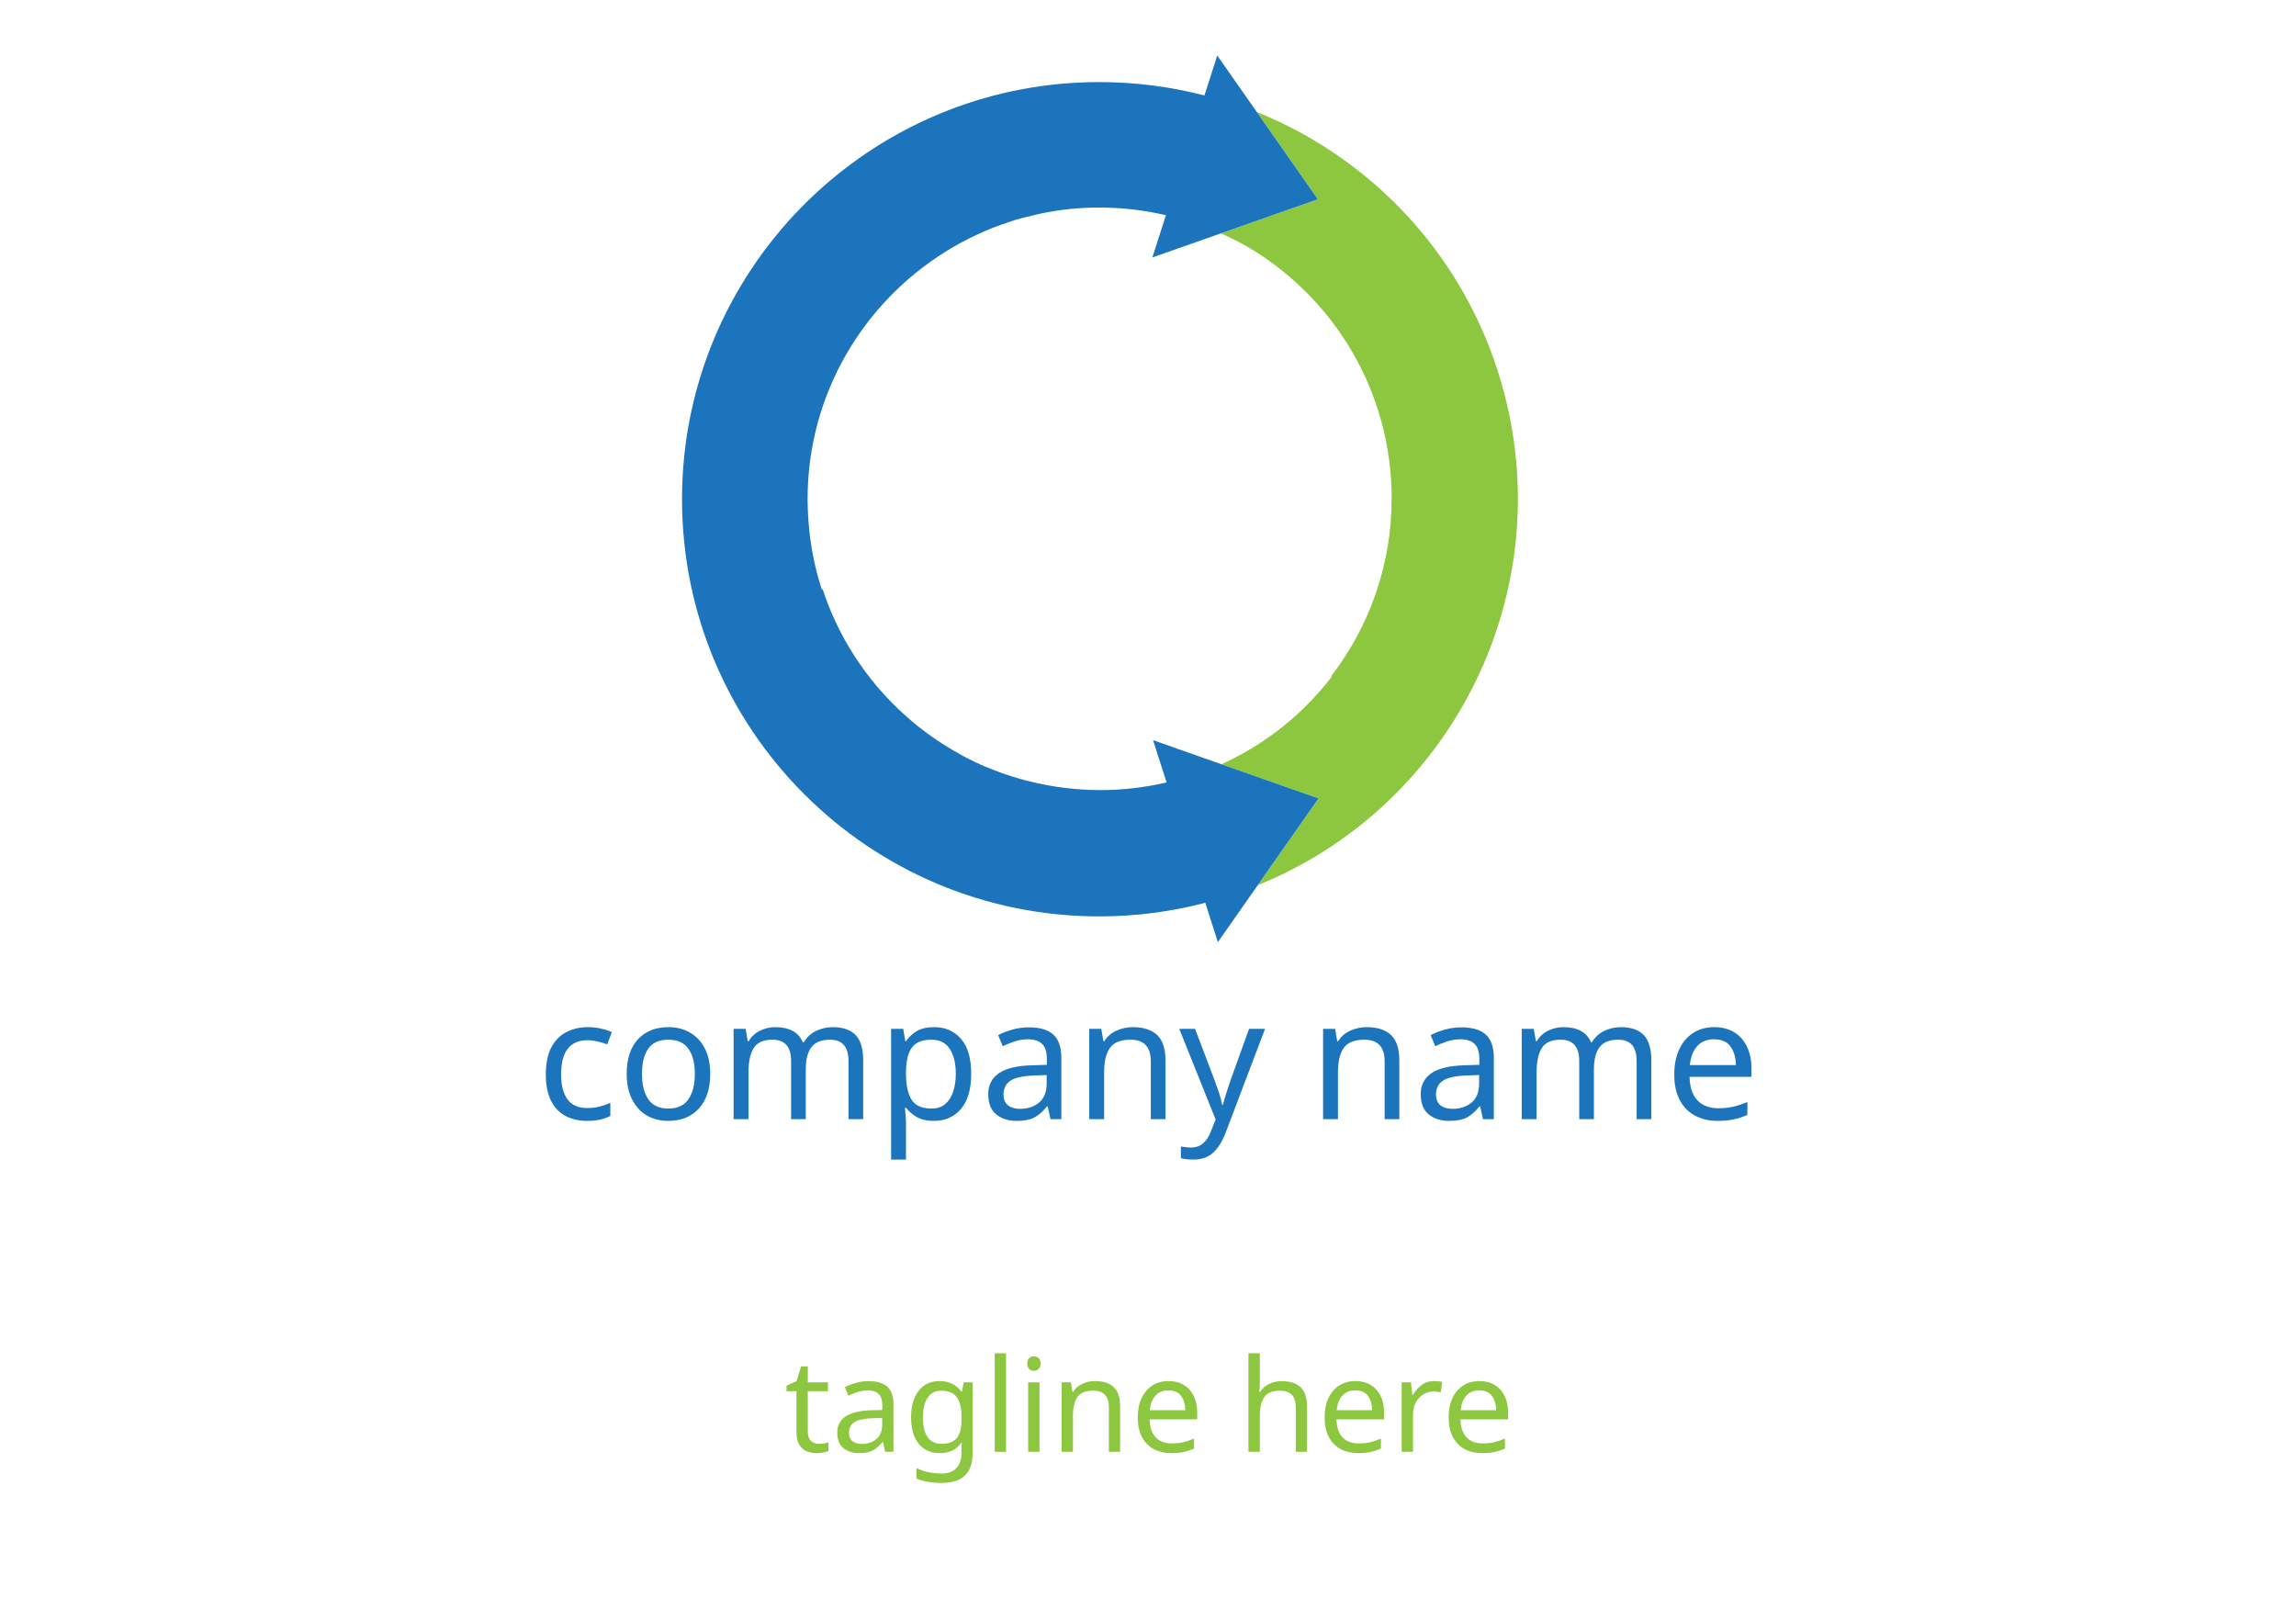
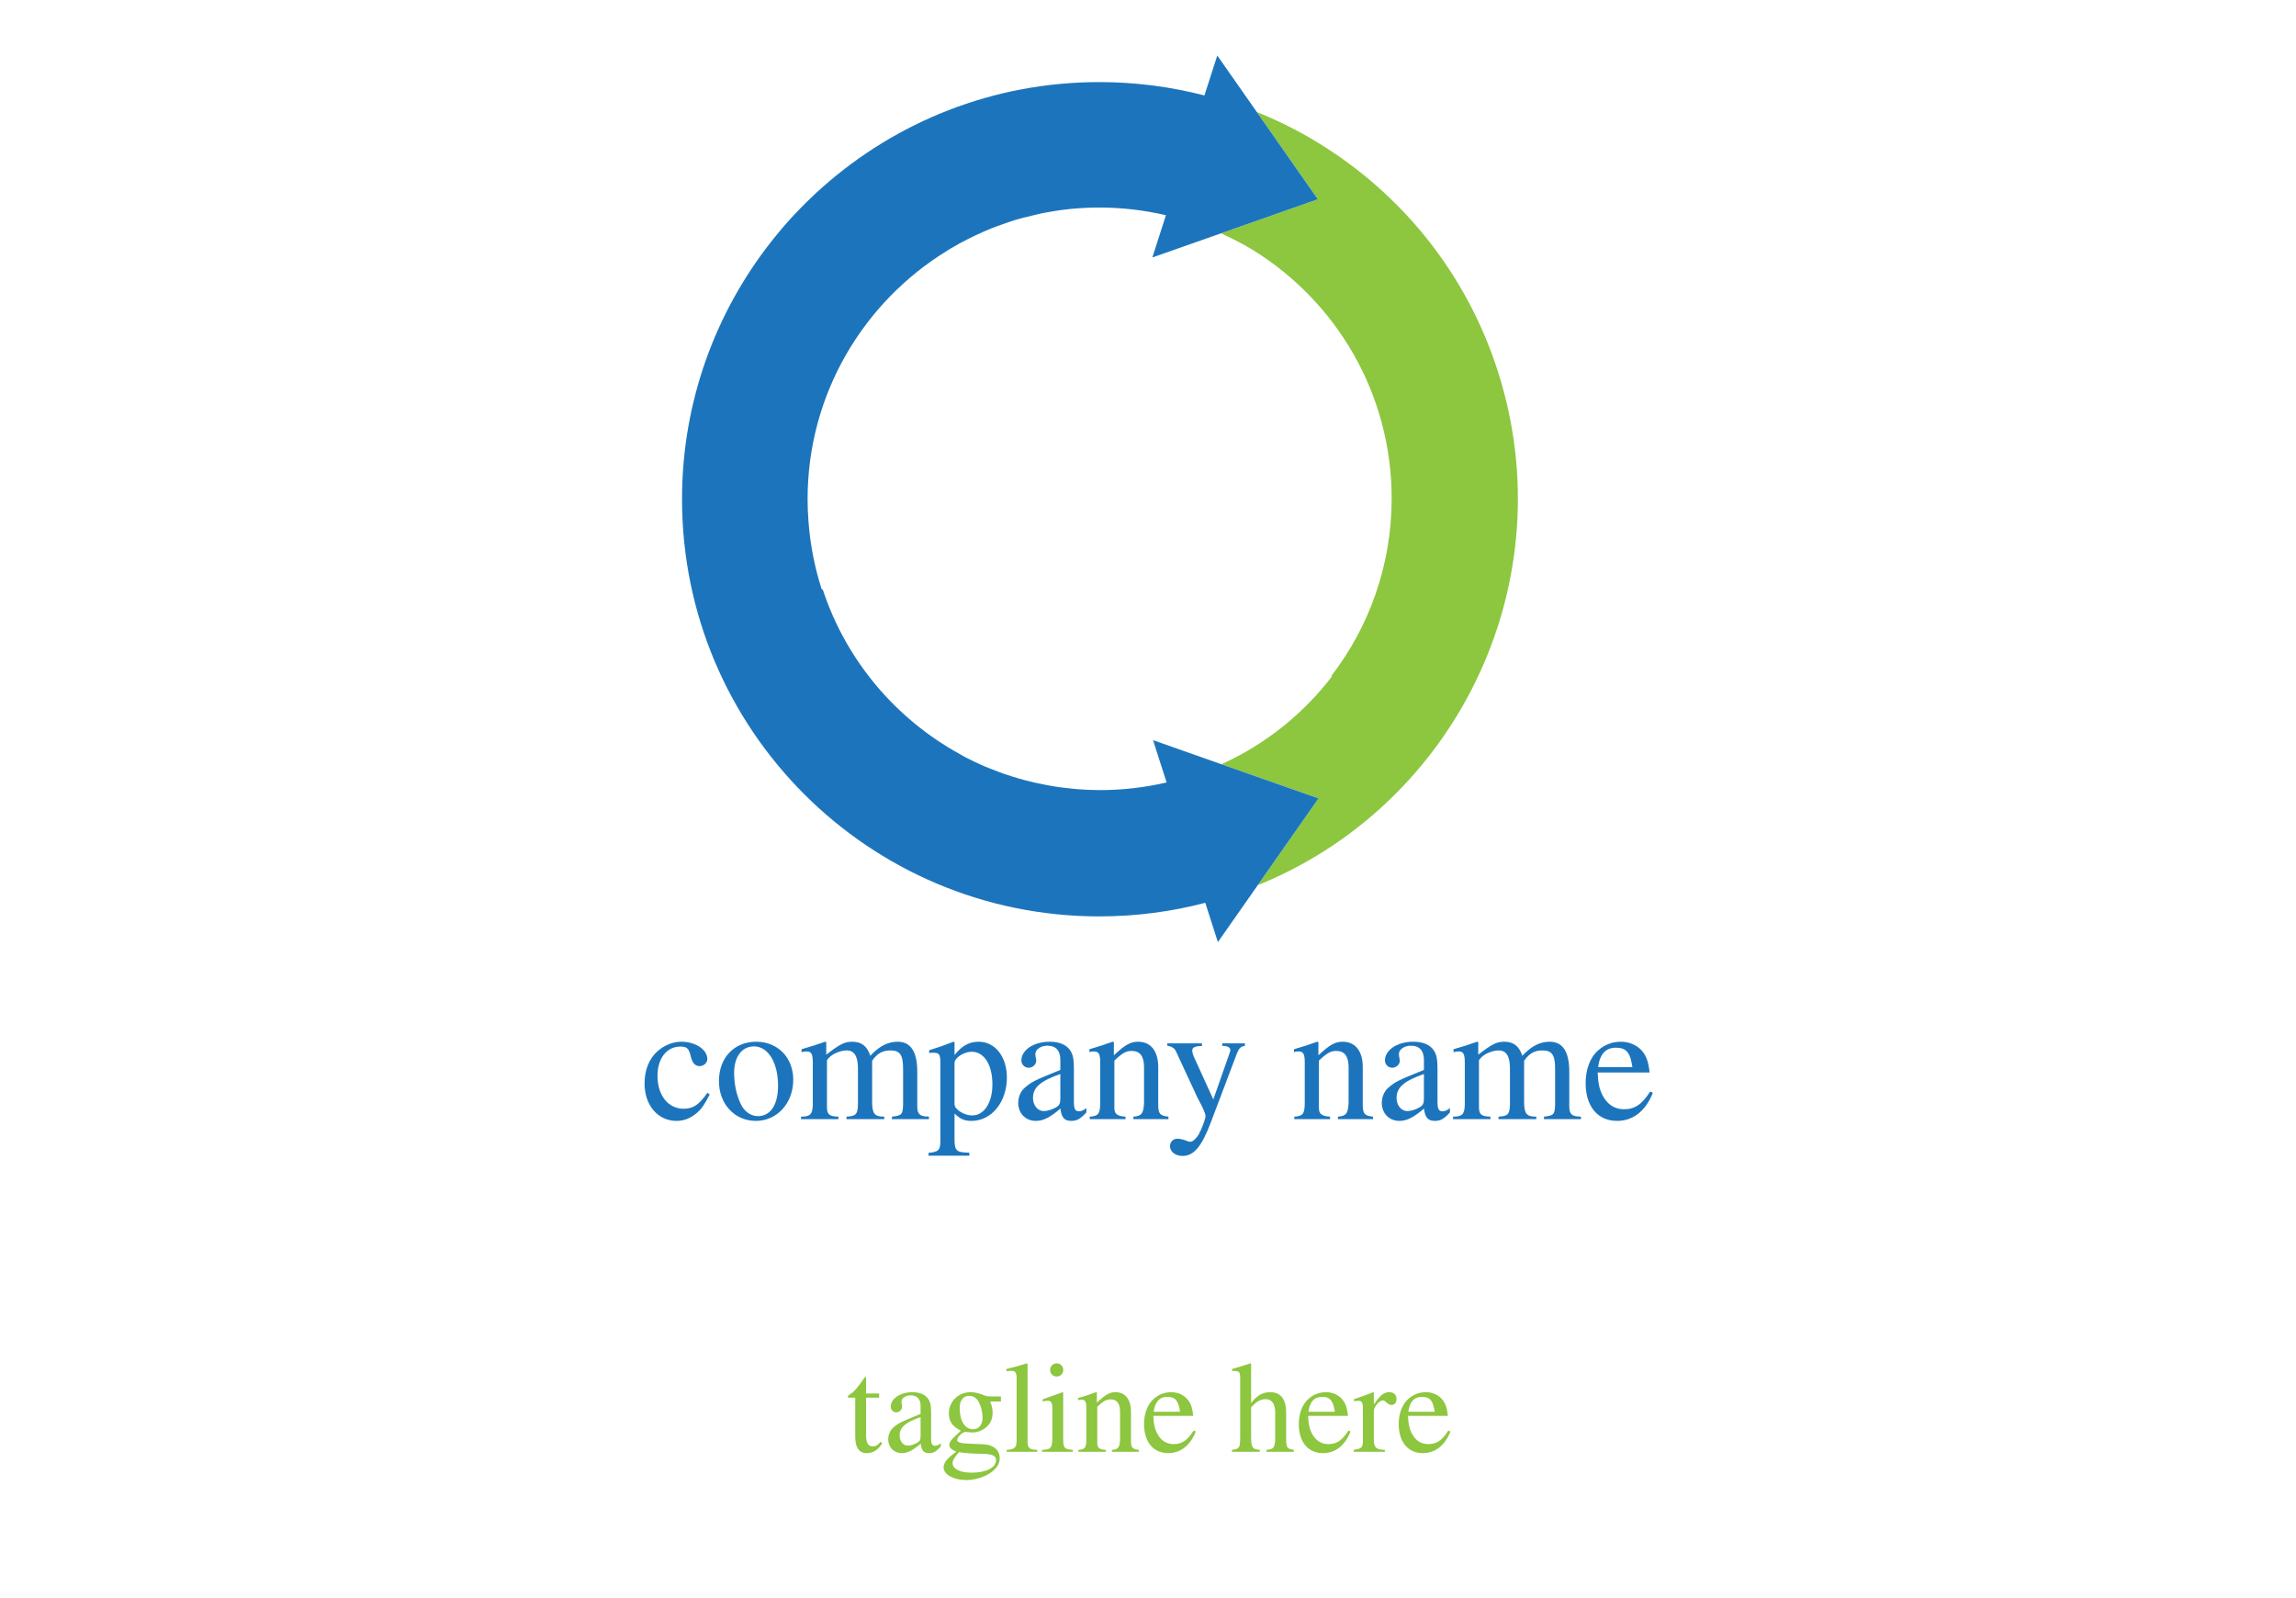
<svg xmlns="http://www.w3.org/2000/svg" xml:space="preserve" enable-background="new 0 0 354.33 246.61" viewBox="0 0 354.33 246.61" height="246.61px" width="354.33px" y="0px" x="0px" id="Layer_1" version="1.1">
  <defs id="defs6775" />
  <linearGradient gradientTransform="matrix(2.784956,0,0,2.784956,-279.7586,-238.7127)" y2="122.633" x2="176.33" y1="111.201" x1="169.214" gradientUnits="userSpaceOnUse" id="SVGID_1_">
    <stop id="stop6765" style="stop-color:#8DC63F" offset="0" />
    <stop id="stop6767" style="stop-color:#8DC63F" offset="1" />
  </linearGradient>
  <g transform="translate(1.864895,-6.837947)" id="g9">
    <path style="fill:url(#SVGID_1_)" id="Color2" d="M 229.819,65.87 C 225.293,50.271 215.379,37.703 202.69,29.587 c -0.175,-0.114 -0.356,-0.223 -0.54,-0.34 -0.189,-0.12 -0.387,-0.245 -0.582,-0.362 -2.997,-1.846 -6.174,-3.42 -9.469,-4.759 l 9.421,13.462 -14.958,5.261 c 1.66,0.755 3.286,1.573 4.84,2.52 12.897,7.92 21.5,22.152 21.5,38.388 0,10.302 -3.467,19.801 -9.299,27.384 l 0.098,0.067 c -4.392,5.737 -10.182,10.449 -17.063,13.574 l 2.217,0.777 12.769,4.492 -7.764,11.087 -1.612,2.306 c 30.2,-12.243 46.846,-45.604 37.572,-77.575 z" />
    <path style="fill:#1c75bc" id="Color1" d="m 201.621,130.052 -12.769,-4.492 -2.217,-0.777 -0.022,-0.008 -10.535,-3.712 2.094,6.528 c -3.306,0.766 -6.751,1.181 -10.29,1.181 -1.161,0 -2.312,-0.056 -3.448,-0.139 -0.382,-0.031 -0.752,-0.078 -1.125,-0.117 -0.755,-0.078 -1.512,-0.164 -2.259,-0.279 -0.434,-0.064 -0.872,-0.148 -1.301,-0.226 -0.677,-0.125 -1.348,-0.262 -2.014,-0.412 -0.446,-0.103 -0.888,-0.209 -1.331,-0.326 -0.649,-0.173 -1.292,-0.362 -1.927,-0.56 -0.423,-0.131 -0.852,-0.259 -1.273,-0.407 -0.677,-0.234 -1.342,-0.496 -2.008,-0.758 -0.356,-0.145 -0.719,-0.273 -1.069,-0.421 -0.972,-0.418 -1.922,-0.866 -2.857,-1.348 -0.343,-0.175 -0.671,-0.376 -1.008,-0.563 -9.917,-5.445 -17.576,-14.496 -21.157,-25.41 l -0.148,0 c -1.097,-3.375 -1.796,-6.932 -2.061,-10.613 -0.078,-1.097 -0.131,-2.197 -0.131,-3.311 0,-16.25 8.645,-30.451 21.556,-38.366 0.178,-0.111 0.354,-0.22 0.532,-0.326 0.894,-0.532 1.802,-1.033 2.735,-1.501 0.356,-0.181 0.719,-0.351 1.083,-0.524 0.816,-0.382 1.632,-0.755 2.473,-1.089 0.585,-0.231 1.181,-0.443 1.777,-0.649 0.652,-0.228 1.301,-0.465 1.963,-0.666 0.791,-0.237 1.599,-0.426 2.406,-0.618 0.613,-0.148 1.22,-0.306 1.841,-0.429 1.267,-0.248 2.554,-0.451 3.863,-0.59 0.084,-0.008 0.17,-0.022 0.253,-0.031 1.487,-0.148 2.999,-0.228 4.528,-0.228 3.54,0 6.987,0.415 10.293,1.186 l -2.097,6.52 10.586,-3.721 14.958,-5.261 -9.421,-13.462 -6.102,-8.72 -1.949,6.052 -0.036,0.111 c -5.186,-1.345 -10.625,-2.064 -16.231,-2.064 -16.415,0 -31.386,6.152 -42.757,16.264 -0.295,0.262 -0.59,0.526 -0.883,0.794 -0.524,0.482 -1.036,0.975 -1.543,1.473 -0.641,0.632 -1.267,1.281 -1.883,1.941 -0.24,0.256 -0.487,0.51 -0.721,0.769 -0.855,0.947 -1.677,1.927 -2.473,2.921 -0.131,0.164 -0.259,0.329 -0.39,0.493 -8.594,10.942 -13.738,24.728 -13.738,39.716 0,35.558 28.827,64.385 64.383,64.385 5.651,0 11.134,-0.724 16.367,-2.1 l 0,0 1.947,6.071 6.152,-8.787 1.612,-2.306 7.773,-11.092 z" />
  </g>
-   <text id="Tagline" font-size="28" style="font-size:20px;font-style:normal;font-variant:normal;font-weight:normal;font-stretch:normal;text-align:center;text-anchor:middle;fill:#8dc63f;fill-opacity:1;font-family:Scriptina Pro Light" x="177.409" y="224.054">tagline here</text>
-   <text id="Company_Name" font-size="28" style="font-size:26px;font-style:normal;font-variant:normal;font-weight:normal;font-stretch:normal;text-align:center;text-anchor:middle;fill:#1c75bc;fill-opacity:1;font-family:Scriptina Pro Light;" x="177.203" y="172.72">company name</text>
+   <text id="Tagline" font-size="28" style="font-size:20px;font-style:normal;font-variant:normal;font-weight:normal;font-stretch:normal;text-align:center;text-anchor:middle;fill:#8dc63f;fill-opacity:1;font-family:Times" x="177.409" y="224.054">tagline here</text>
+   <text id="Company_Name" font-size="28" style="font-size:26px;font-style:normal;font-variant:normal;font-weight:normal;font-stretch:normal;text-align:center;text-anchor:middle;fill:#1c75bc;fill-opacity:1;font-family:Times" x="177.203" y="172.72">company name</text>
</svg>
